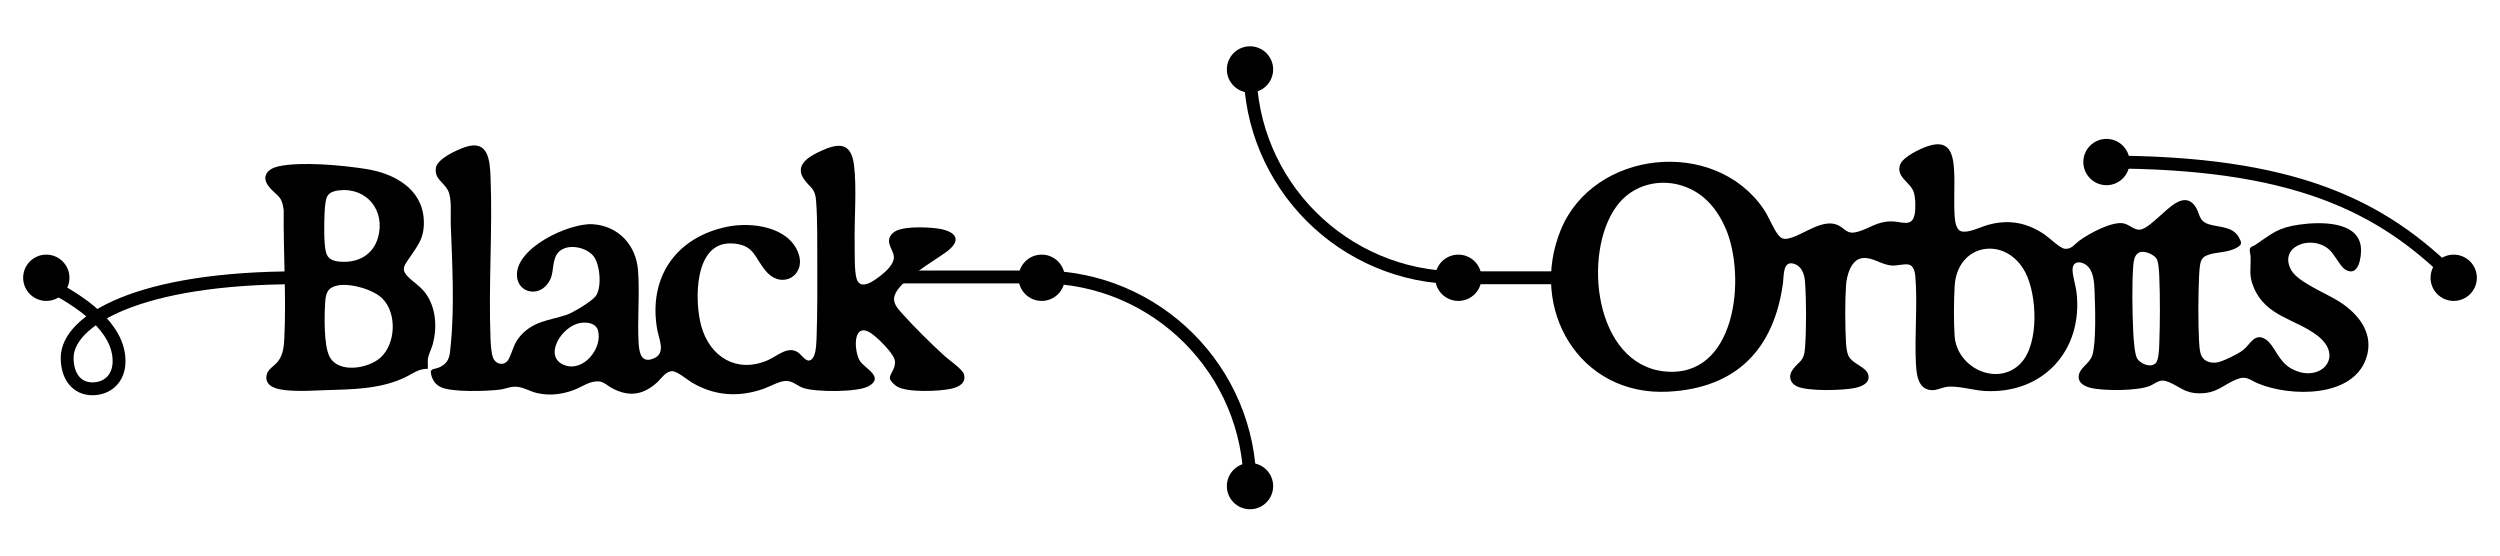
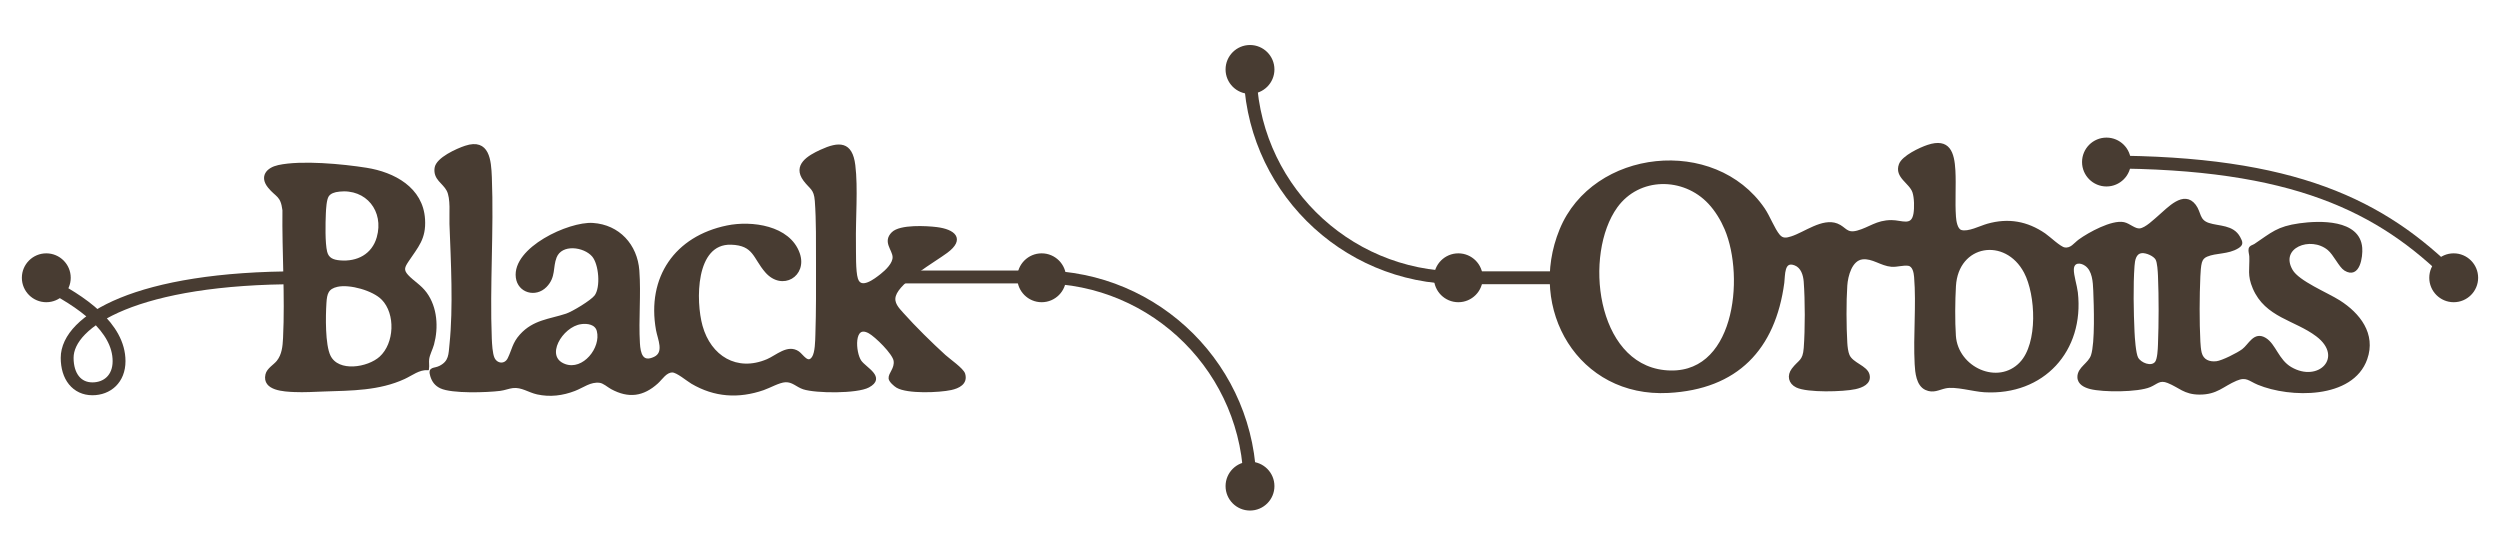
- <svg xmlns="http://www.w3.org/2000/svg" viewBox="0 0 972 216">
+ <svg xmlns="http://www.w3.org/2000/svg" viewBox="0 0 972 216" fill="#483C32" stroke="#483C32">
  <defs>
-     <style>.d{stroke-linecap:round;stroke-linejoin:round;}.d,.e{fill:none;stroke:#000;stroke-width:5px;}.e{stroke-miterlimit:10;}</style>
+     <style>.d{stroke-linecap:round;stroke-linejoin:round;}.d,.e{fill:none;stroke:#483C32;stroke-width:5px;}.e{stroke-miterlimit:10;}</style>
  </defs>
  <g id="a">
    <path d="M158.32,107.26c2.23,2.42,5.04,3.88,7.18,6.82,4.05,5.56,4.52,13.25,2.76,19.75-.5,1.83-1.65,3.92-1.89,5.72-.18,1.31.11,2.57-.07,3.85-3.55-.13-6.15,2.09-9.17,3.49-9.77,4.51-20.43,4.47-31.02,4.82-3.86.13-7.78.39-11.67.22s-12.08-.48-10.74-6.28c.49-2.12,3.07-3.48,4.33-5.07,2.07-2.61,2.36-5.91,2.52-9.14.79-16.3-.43-33.4-.24-49.74-.75-5.95-2.7-5.35-5.71-9.07-3.22-3.99-.61-7.02,3.69-7.96,8.86-1.94,25-.41,34.14,1.05,10.65,1.69,21.61,7.5,22.33,19.56.45,7.52-2.59,10.45-6.33,16.09-1.53,2.31-2.2,3.62-.1,5.91ZM131.75,74.02c-1.62.18-3.48.66-4.39,2.1s-1.09,5.05-1.17,6.9c-.16,3.77-.34,11.48.52,14.96.69,2.78,2.79,3.52,5.43,3.75,6.86.61,12.89-2.51,14.83-9.36,2.96-10.43-4.27-19.59-15.22-18.36ZM148.75,116.15c-3.57-3.65-12.73-6.22-17.63-5.13-3.87.86-4.47,3.06-4.7,6.72-.32,5.09-.55,16.35,1.64,20.78,3.37,6.81,15.07,4.86,19.88.52,5.95-5.39,6.44-17.13.82-22.89Z" />
    <path d="M212.11,111.25c-3.9,3.96-10.35,2.15-11.06-3.37-1.46-11.26,20.26-21.31,29.44-20.7,10.02.66,16.86,8.17,17.59,18.04.69,9.34-.33,18.9.22,28.24.23,3.97,1.19,8.12,6.21,5.74,4.37-2.07,1.67-7.42,1.03-10.97-3.62-20.34,7.24-35.98,27.22-40.08,9.44-1.94,24.03-.05,27.71,10.47,2.94,8.41-6.34,14.07-12.55,6.94-4.74-5.45-4.53-10.63-13.67-10.92-14.5-.45-14.27,22.53-11.59,32.15,3.33,11.97,13.73,18.44,25.75,13.31,3.64-1.55,7.93-5.84,11.93-3.05,1.57,1.09,3.74,5.08,5.8,1.97,1.28-1.93,1.3-6.52,1.38-8.91.3-9.18.26-18.64.24-27.8-.02-7.7.11-16.57-.46-24.2-.36-4.88-2.06-4.88-4.48-8.12-4.28-5.73,1.64-9.13,6.34-11.29,7.09-3.27,11.8-3.3,12.89,5.56s.08,20.71.24,30.23c.06,3.52-.17,11.03.79,13.99,1.55,4.79,7.24.32,9.63-1.57,1.92-1.52,4.98-4.38,4.83-7.05-.16-2.98-3.85-5.83-.47-9.2,2.94-2.93,13.12-2.36,17.12-1.87,6.67.83,10.63,4.06,3.8,9.12-5.01,3.71-18.4,11.22-20.17,17.02-.89,2.93,1.24,5.07,3.07,7.11,4.65,5.21,11.17,11.63,16.36,16.35,1.67,1.52,6.97,5.19,7.52,7.04,1.07,3.61-2.18,5.11-5.04,5.73-4.63,1.01-16.85,1.51-20.9-.85-.86-.5-2.78-2.17-2.85-3.2-.14-1.87,2.4-3.71,1.95-6.88-.41-2.89-7.35-9.69-9.95-11.1-6.68-3.63-5.88,8.03-3.53,11.37,1.99,2.83,9.55,6.25,3.17,9.69-4.41,2.38-20.39,2.27-25.2.69-2.53-.83-4.19-2.93-7.11-2.76-2.49.14-6.07,2.23-8.56,3.09-9.61,3.32-18.88,2.73-27.68-2.45-1.82-1.07-5.74-4.43-7.66-4.44-2.58-.02-4.28,2.87-5.94,4.37-5.5,4.99-11.05,5.73-17.63,2.16-1.42-.77-3.01-2.31-4.66-2.51-3.73-.46-6.57,1.94-9.82,3.19-4.67,1.8-9.5,2.41-14.41,1.33-3.35-.73-6.01-2.87-9.58-2.47-1.54.17-3.28.88-4.96,1.09-5.03.64-18.68,1.1-23.01-.96-1.95-.93-3.03-2.38-3.64-4.43-.97-3.24,1.01-2.23,3.31-3.39,4.02-2.02,3.79-4.97,4.19-8.81,1.5-14.45.54-32.17-.01-46.82-.14-3.69.56-9.96-1.15-13.18-1.61-3.04-5.21-4.32-4.64-8.54.5-3.68,8.31-7.14,11.51-8.2,8.92-2.96,9.5,5.24,9.76,11.76.82,20.72-.84,42.04-.02,62.76.08,2.02.28,5.89,1.09,7.64,1.22,2.66,4.67,3.01,6.06.16,1.67-3.42,1.81-5.92,4.62-9.05,5.09-5.66,11.19-5.82,17.77-8,2.5-.83,9.81-5.23,11.34-7.26,2.52-3.36,1.76-12.58-.99-15.77-3.43-3.97-12.41-5.19-14.67.56-1.56,3.98-.22,7.64-3.82,11.3ZM225.85,125.54c-7.58,1.04-14.94,13.31-6.28,16.47,7.34,2.68,14.73-6.62,12.96-13.41-.76-2.92-4.05-3.43-6.68-3.07Z" />
    <path d="M839.63,84.08c3.4-2.86,9.45-9.75,13.67-4.16,2.11,2.8,1.29,5.89,5.35,7.23s9.42.69,11.87,5.21c.99,1.84,1.3,2.63-.53,3.75-3.88,2.36-8.33,1.65-12.06,3.22-1.26.53-1.93,1.32-2.32,2.62s-.55,3.97-.61,5.45c-.35,7.8-.39,17.62,0,25.41.06,1.27.22,3.21.53,4.42.78,3.04,3.35,4.05,6.28,3.71,2.3-.27,8.36-3.35,10.27-4.79,2.63-1.99,4.44-6.9,8.63-4.32,3.66,2.25,4.84,8.34,9.83,11.29,11.06,6.52,21.6-4.23,10.3-12.77-8.42-6.35-19.79-7.31-24.51-18.41-2.14-5.03-1.13-7.23-1.3-12.19-.03-.92-.47-2.12-.28-2.96.21-.95,1.3-1.04,2.05-1.54,6.66-4.47,8.72-6.73,17.24-7.93,7.77-1.09,23.09-1.56,23.9,9.07.26,3.4-.87,11.65-6.15,8.39-1.99-1.23-4.08-5.99-6.43-7.94-6.98-5.8-19.79-.88-14.42,8.36,2.62,4.51,13.72,8.97,18.53,12.03,7.67,4.88,13.82,12.65,10.44,22.26-5.37,15.29-29.58,14.75-41.89,9.64-3.48-1.44-4.55-3.3-8.66-1.55-5.29,2.25-7.47,5.37-14.23,5.34-5.82-.03-7.63-2.66-12.15-4.47-3.36-1.35-4.42.43-7.12,1.58-4.69,2-18.13,2.02-23.08.75-2.08-.54-4.57-1.63-4.59-4.18-.03-3.54,4.18-5.01,5.28-8.39,1.62-4.96,1.12-19.48.89-25.2-.14-3.39-.35-7.95-3.38-10.08-2.15-1.51-5.07-1.39-5.17,1.79-.07,2.39,1.26,6.39,1.56,9.01,2.56,22.56-13.05,39.59-35.81,38.28-4.39-.25-11.26-2.37-15.22-1.5-2.69.59-4.65,1.96-7.52.65-3.31-1.51-3.73-6.39-3.9-9.58-.6-11.13.68-22.95-.22-33.94-.14-1.72-.62-4.41-2.63-4.78-1.96-.36-4.49.54-6.66.37-3.96-.32-7.33-3.32-11.27-2.89-4.54.5-6.16,6.9-6.41,10.67-.43,6.43-.37,15.8,0,22.27.08,1.46.31,3.62.9,4.94,1.48,3.33,6.96,4.33,7.76,7.52s-2.51,4.51-5.05,5.07c-4.67,1.03-18.59,1.42-22.76-.62-2.77-1.36-3.34-4.15-1.52-6.57,2.55-3.4,4.34-2.99,4.73-8.31.54-7.3.54-18.51-.01-25.85-.2-2.62-1.13-5.69-3.82-6.74-4.89-1.91-4.34,4.38-4.72,7.19-3.45,25.73-17.98,40.96-44.6,42.37-34.63,1.84-54.38-32.25-41.8-62.92,12.74-31.06,59.72-36.11,78.85-8.08,2.04,2.99,3.84,7.89,5.88,10.3,1.47,1.74,3.07,1.42,5.03.79,5.18-1.65,12.04-7.16,17.6-5,3.26,1.27,3.55,3.98,8.02,2.76,4.8-1.32,7.4-4.03,13.15-4.06,3.96-.02,8.14,2.56,9.08-2.93.39-2.28.33-6.33-.42-8.53-1.28-3.77-7.02-5.84-5.25-10.62,1.13-3.05,7.8-6.19,10.8-7.18,8.16-2.71,9.8,2.56,10.18,9.48.32,5.85-.2,12.14.22,17.98.12,1.67.56,5.05,2.46,5.63,2.81.87,7.58-1.65,10.4-2.44,8.02-2.26,15.21-.98,22.05,3.7,1.84,1.26,5.92,5.22,7.74,5.52,2.71.45,4.02-1.81,5.92-3.19,3.72-2.7,12.62-7.57,17.16-6.63,2.12.44,4.2,2.66,6.28,2.44,2.43-.26,5.83-3.69,7.68-5.25ZM664.58,78.86c-9.94-10.63-27.44-10.64-36.19,1.5-13.24,18.39-8.4,61.09,18.64,64.03,27.93,3.04,32.01-36.52,23.97-55.43-1.52-3.58-3.75-7.26-6.42-10.1ZM785.72,141.17c7.19-7.58,6.31-26.6,1.69-35.35-7.57-14.34-26.49-11.28-27.44,5.42-.33,5.75-.41,13.62-.02,19.35.86,12.63,16.88,19.96,25.77,10.59ZM832.72,97.93c-2.74.26-3.16,3.24-3.32,5.46-.55,7.49-.35,18.03,0,25.61.1,2.26.5,8.48,1.45,10.24,1.23,2.28,5.6,4.02,7.42,1.78,1.05-1.29,1.18-5.29,1.25-7.06.32-8.43.35-18.34,0-26.77-.07-1.61-.26-5.15-.96-6.45-.87-1.63-4.05-2.99-5.84-2.81Z" />
  </g>
  <g id="b">
    <circle cx="486" cy="27" r="9" />
    <circle cx="486" cy="189" r="9" />
    <circle cx="567" cy="108" r="9" />
    <circle cx="405" cy="108" r="9" />
    <circle cx="819" cy="63" r="9" />
    <circle cx="954" cy="108" r="9" />
    <circle cx="18" cy="108" r="9" />
  </g>
  <g id="c">
    <path class="d" d="M17.12,109.82c14.75,7.25,29.17,17.52,29.17,30.59,0,6.91-4.64,10.76-10.36,10.76-6.01,0-9.82-4.75-9.82-12.05,0-14.35,27.33-31.26,90.4-31.12" />
    <path class="e" d="M486,189c0-44.91-36.4-81.31-81.31-81.31h-53.69" />
    <path class="d" d="M819,63c72.74,0,106.89,16.89,135,45" />
    <path class="e" d="M486,26.69c0,44.91,36.4,81.31,81.31,81.31h44.69" />
  </g>
</svg>
